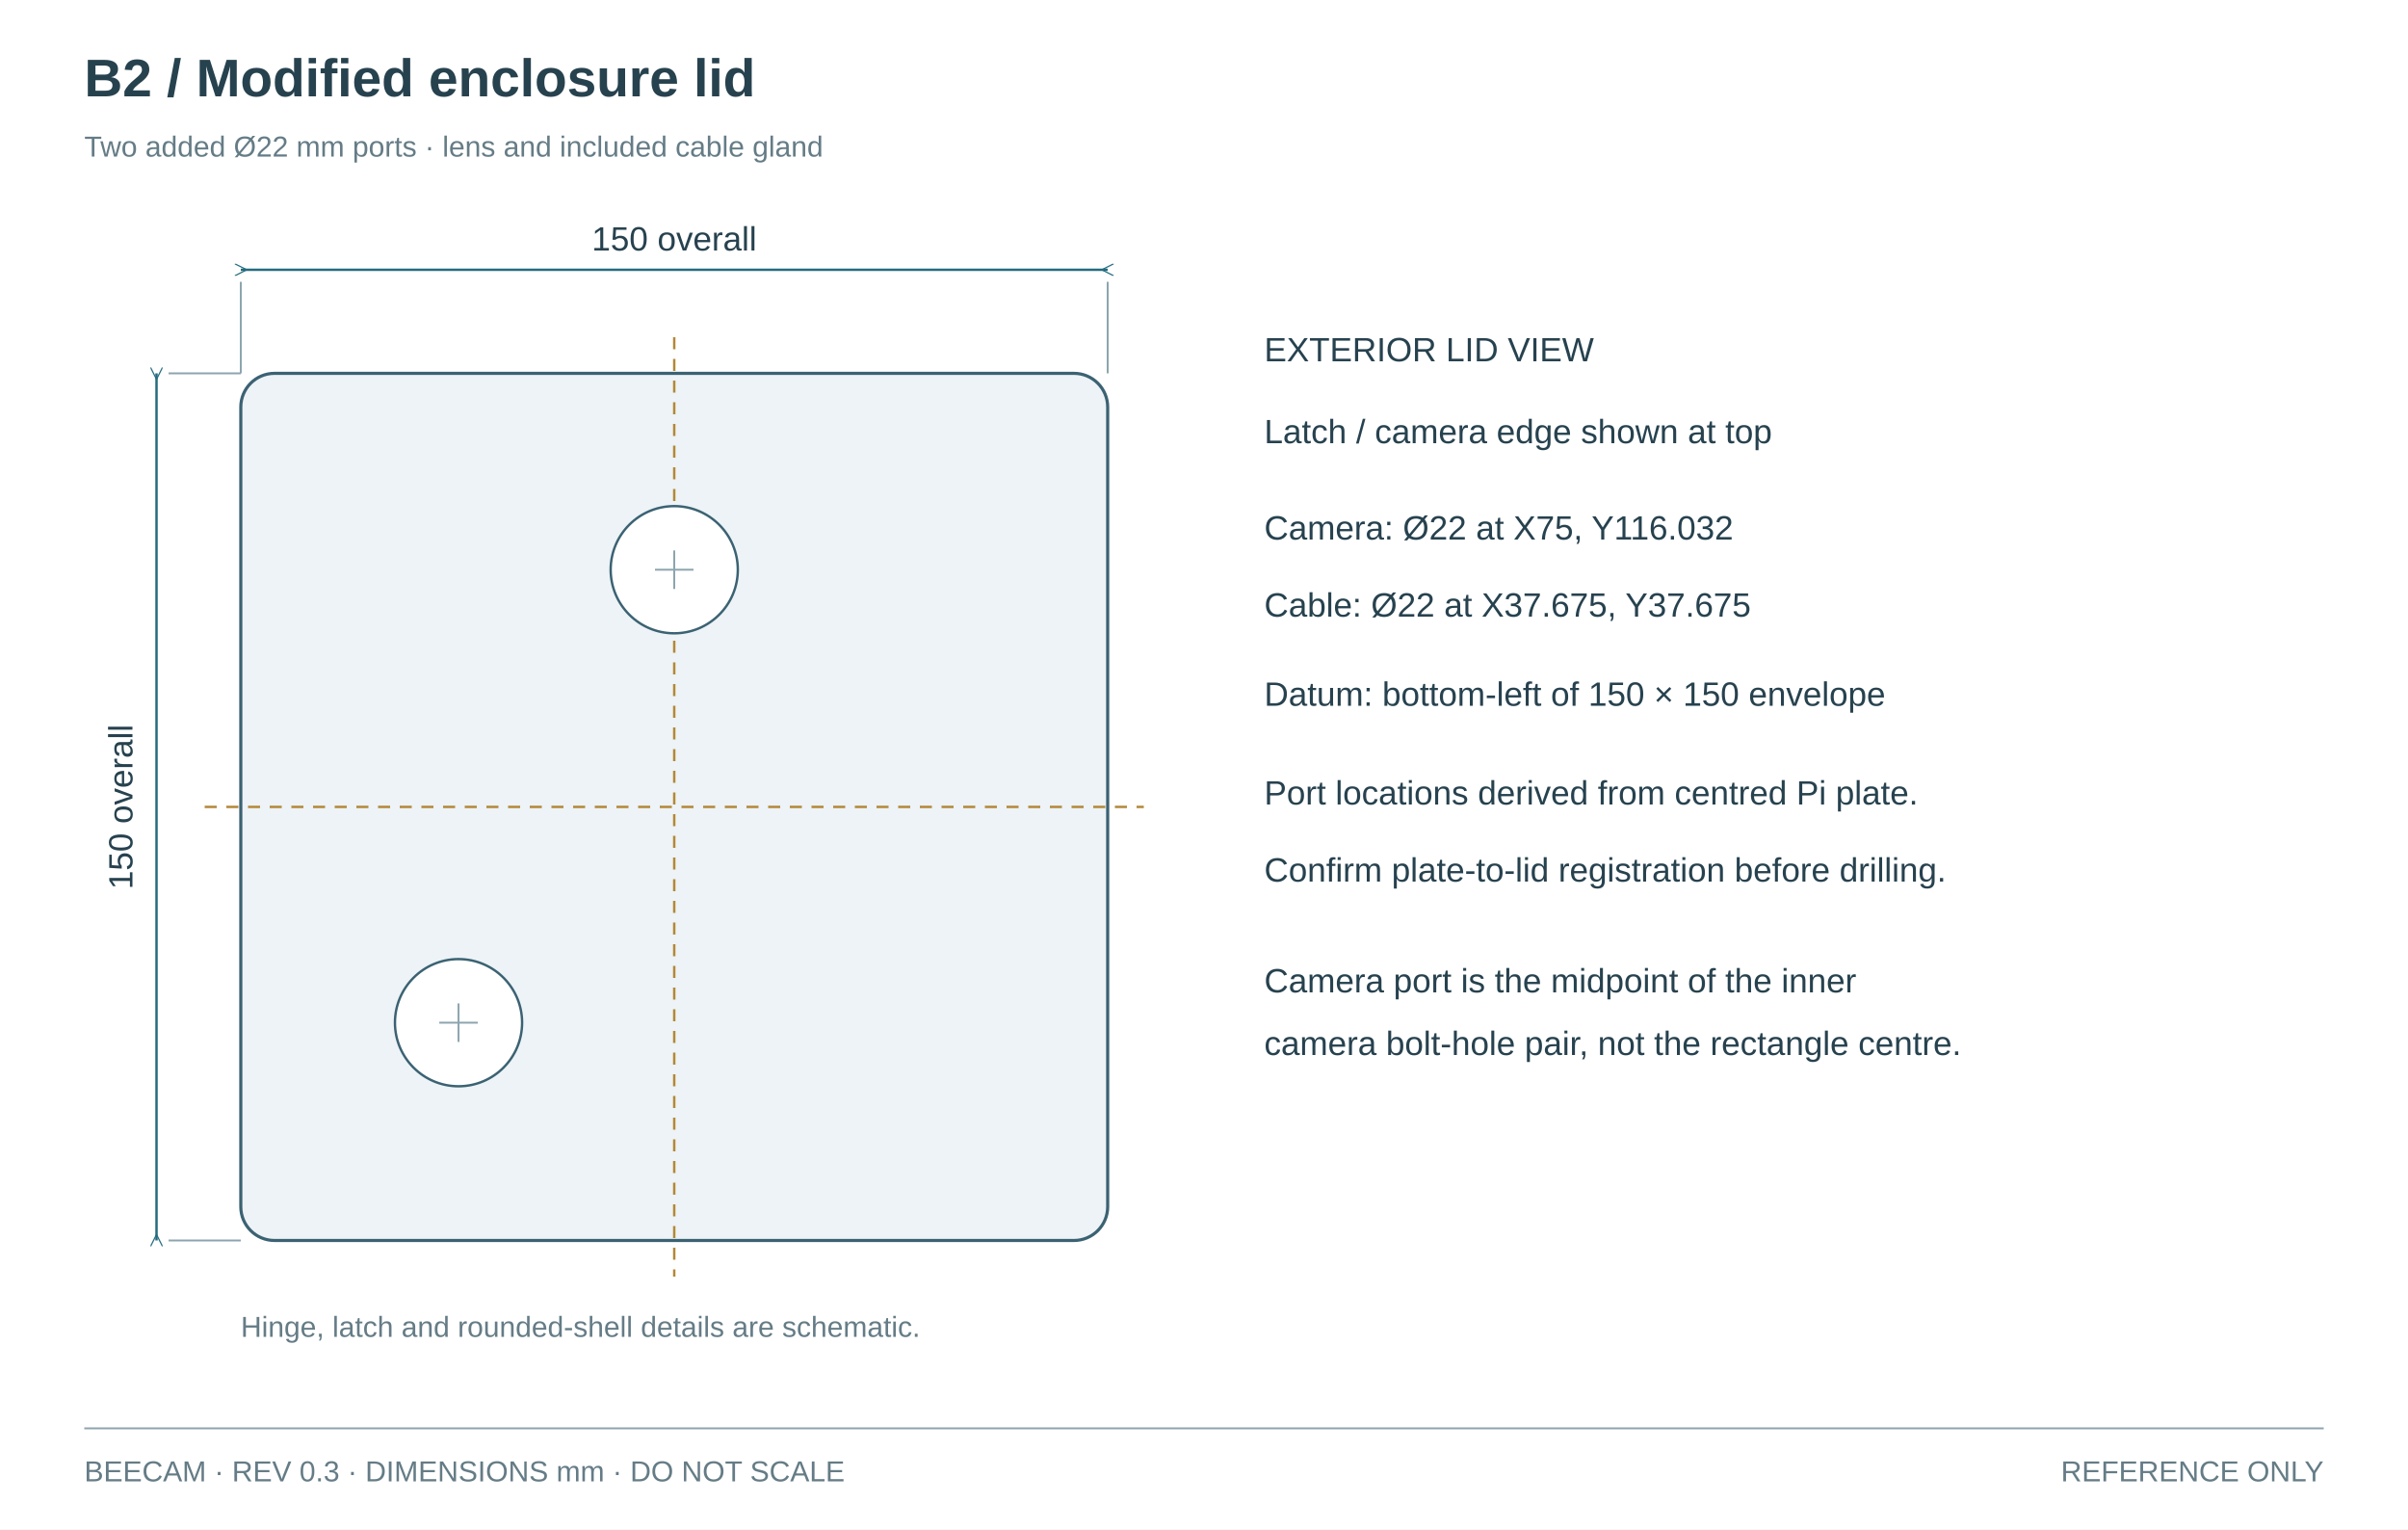
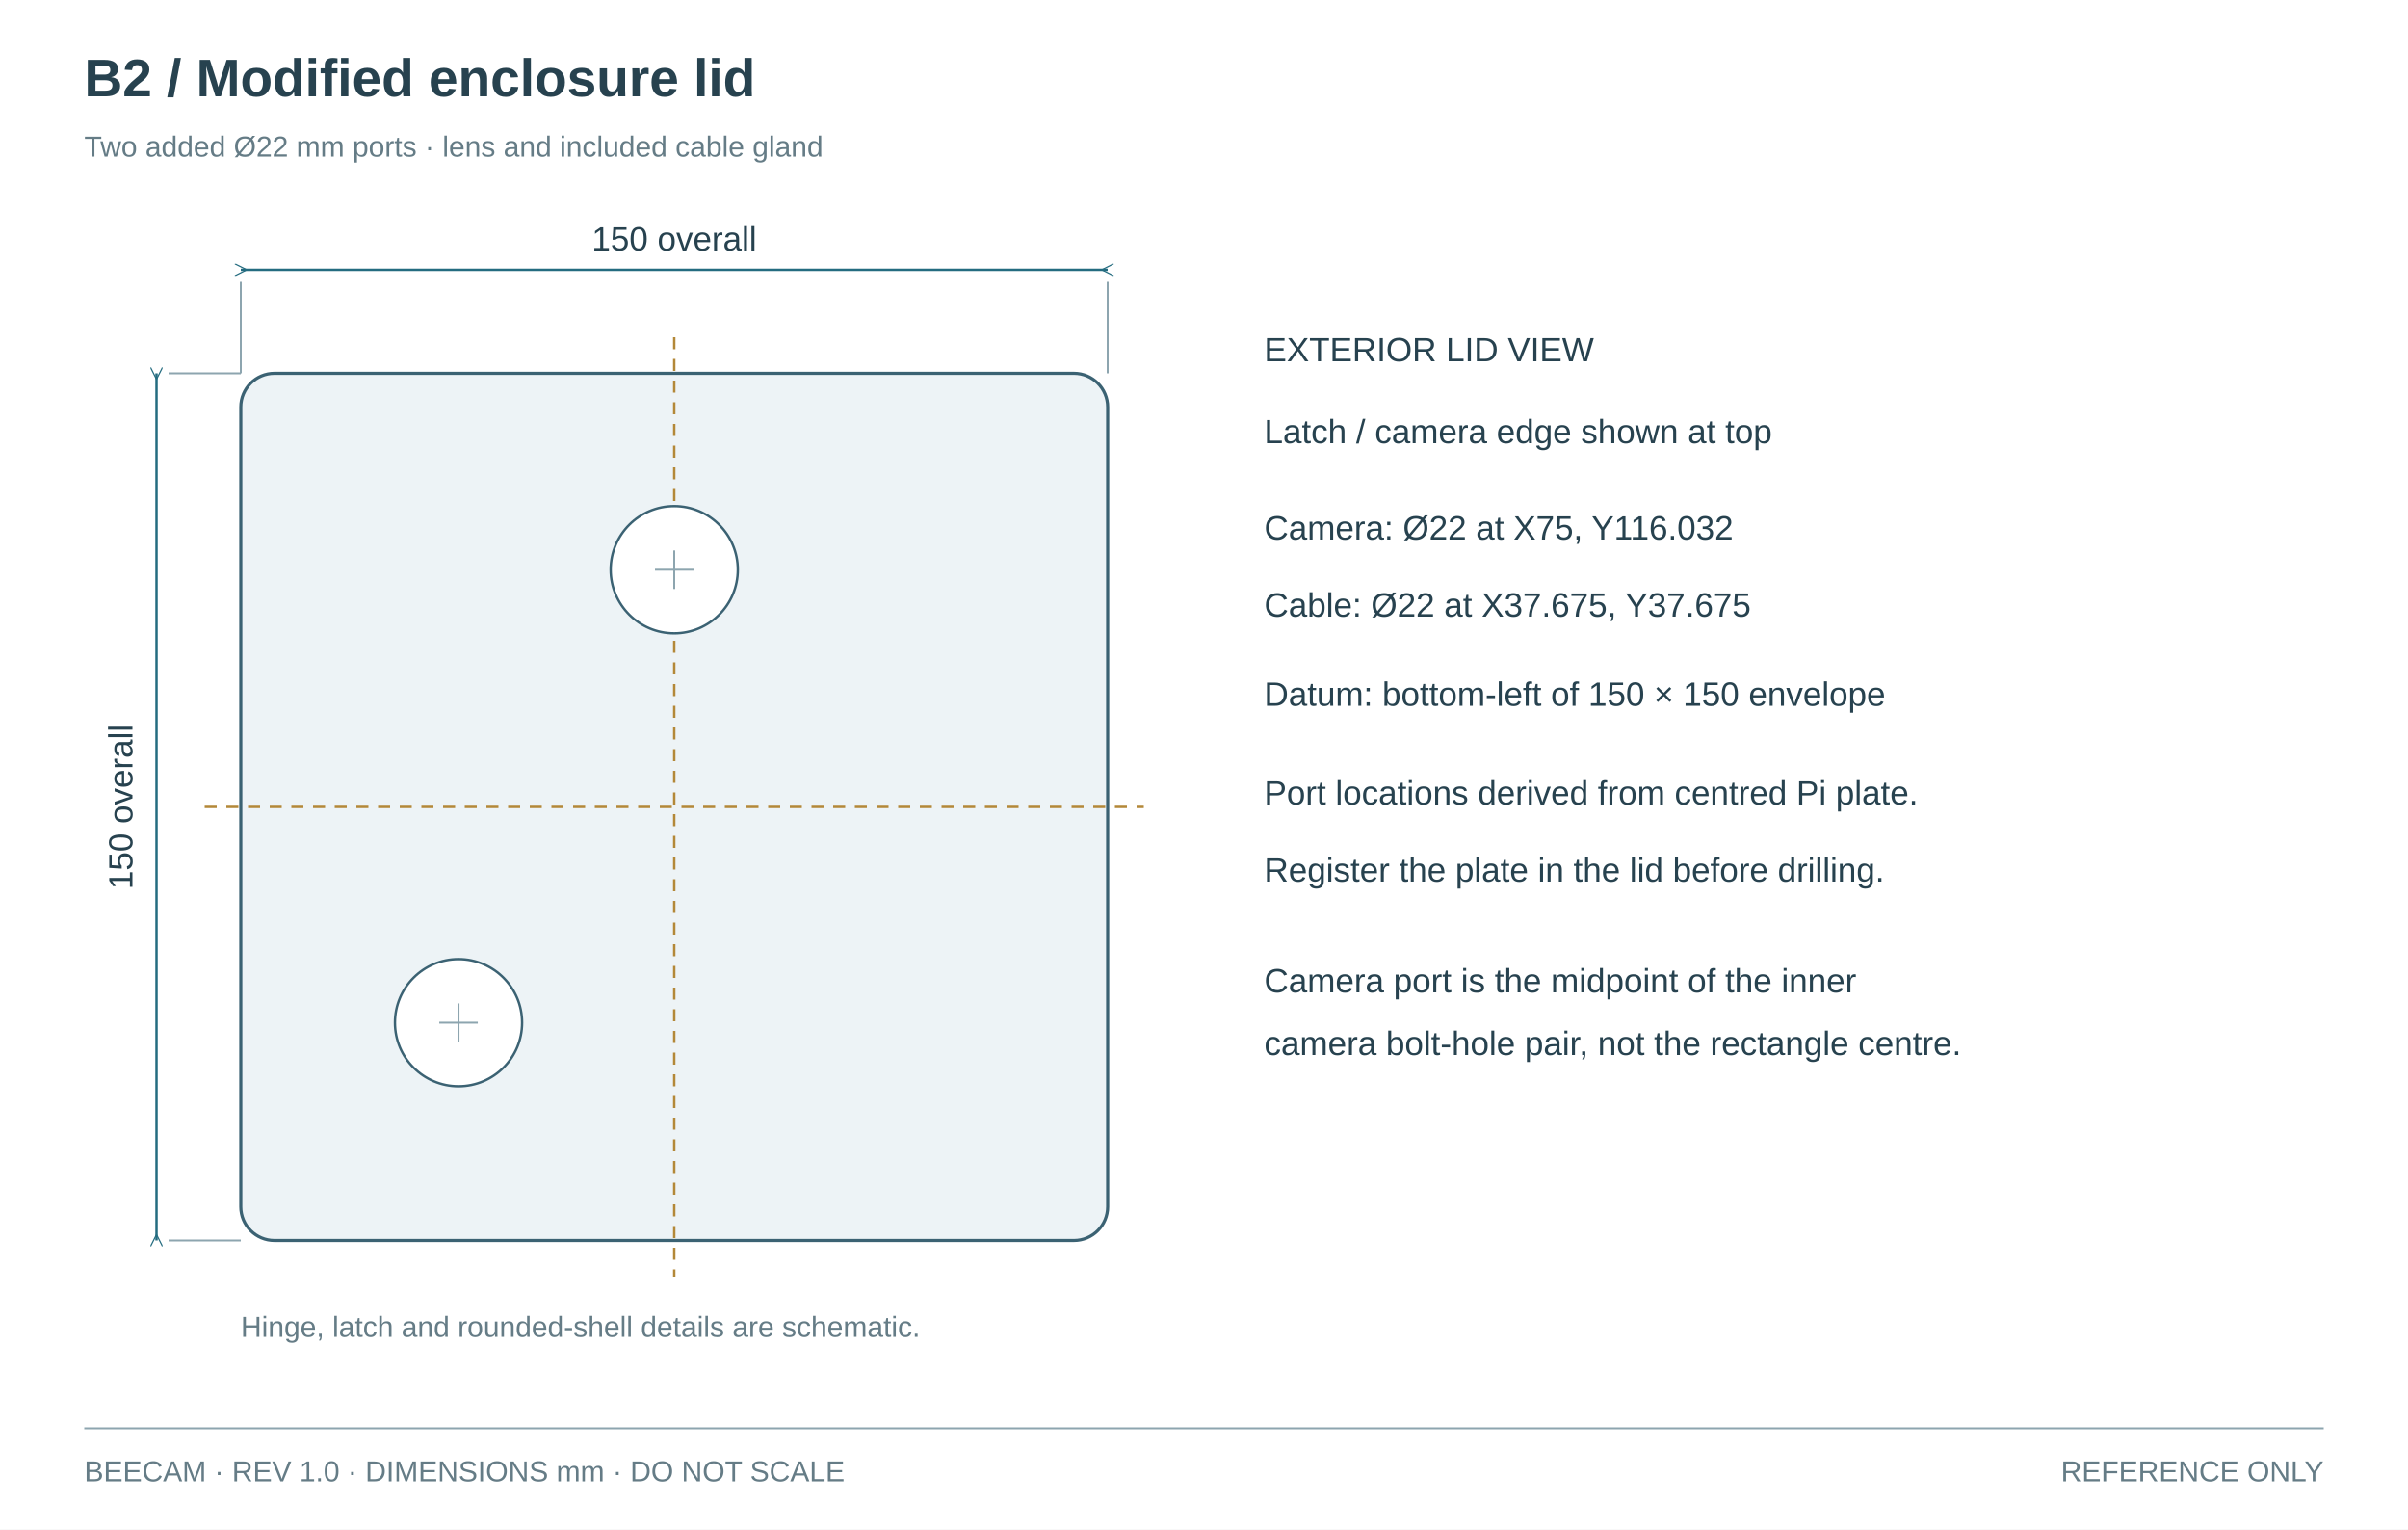
<svg xmlns="http://www.w3.org/2000/svg" width="1000" height="635" viewBox="0 0 1000 635" role="img" aria-label="B2 / Modified enclosure lid">
  <defs>
    <marker id="arrow" viewBox="0 0 10 10" refX="5" refY="5" markerWidth="5" markerHeight="5" orient="auto-start-reverse">
      <path d="M10 0L0 5L10 10" fill="none" stroke="#246c80" />
    </marker>
  </defs>
  <style>text{font-family:Arial,sans-serif;fill:#27424f}.title{font-size:22px;font-weight:600}.label{font-size:14px}.small{font-size:12px;fill:#657c86}.part{fill:#edf3f6;stroke:#3b6273;stroke-width:1.3}.hole{fill:white;stroke:#3b6273;stroke-width:1}.edge{stroke:#3b6273;stroke-width:1;fill:none}.ext{stroke:#8da5af;stroke-width:.8}.dim{stroke:#246c80;stroke-width:1;marker-start:url(#arrow);marker-end:url(#arrow)}.dash{fill:none;stroke:#b38838;stroke-dasharray:5 4;stroke-width:1}</style>
  <rect width="100%" height="100%" fill="white" />
  <text x="35" y="40" class="title" text-anchor="start">B2 / Modified enclosure lid</text>
  <text x="35" y="65" class="small" text-anchor="start">Two added Ø22 mm ports · lens and included cable gland</text>
  <rect x="100" y="155" width="360" height="360" rx="14" class="part" />
  <line x1="280" y1="140" x2="280" y2="530" class="dash" />
  <line x1="85" y1="335" x2="475" y2="335" class="dash" />
  <circle cx="280" cy="236.523" r="26.4" class="hole" />
  <line x1="272" y1="236.523" x2="288" y2="236.523" class="ext" />
  <line x1="280" y1="228.523" x2="280" y2="244.523" class="ext" />
  <circle cx="190.419" cy="424.581" r="26.4" class="hole" />
  <line x1="182.419" y1="424.581" x2="198.419" y2="424.581" class="ext" />
  <line x1="190.419" y1="416.581" x2="190.419" y2="432.581" class="ext" />
  <line x1="100" y1="155" x2="100" y2="117" class="ext" />
  <line x1="460" y1="155" x2="460" y2="117" class="ext" />
  <line x1="100" y1="112" x2="460" y2="112" class="dim" />
  <text x="280" y="104" class="label" text-anchor="middle">150 overall</text>
  <line x1="100" y1="155" x2="70" y2="155" class="ext" />
  <line x1="100" y1="515" x2="70" y2="515" class="ext" />
  <line x1="65" y1="155" x2="65" y2="515" class="dim" />
  <text class="label" transform="translate(55,335) rotate(-90)" text-anchor="middle">150 overall</text>
  <text x="525" y="150" class="label" text-anchor="start">EXTERIOR LID VIEW</text>
  <text x="525" y="184" class="label" text-anchor="start">Latch / camera edge shown at top</text>
  <text x="525" y="224" class="label" text-anchor="start">Camera: Ø22 at X75, Y116.032</text>
  <text x="525" y="256" class="label" text-anchor="start">Cable: Ø22 at X37.675, Y37.675</text>
  <text x="525" y="293" class="label" text-anchor="start">Datum: bottom-left of 150 × 150 envelope</text>
  <text x="525" y="334" class="label" text-anchor="start">Port locations derived from centred Pi plate.</text>
-   <text x="525" y="366" class="label" text-anchor="start">Confirm plate-to-lid registration before drilling.</text>
+   <text x="525" y="366" class="label" text-anchor="start">Register the plate in the lid before drilling.</text>
  <text x="525" y="412" class="label" text-anchor="start">Camera port is the midpoint of the inner</text>
  <text x="525" y="438" class="label" text-anchor="start">camera bolt-hole pair, not the rectangle centre.</text>
  <text x="100" y="555" class="small" text-anchor="start">Hinge, latch and rounded-shell details are schematic.</text>
  <line x1="35" y1="593" x2="965" y2="593" class="ext" />
-   <text x="35" y="615" class="small" text-anchor="start">BEECAM · REV 0.3 · DIMENSIONS mm · DO NOT SCALE</text>
+   <text x="35" y="615" class="small" text-anchor="start">BEECAM · REV 1.0 · DIMENSIONS mm · DO NOT SCALE</text>
  <text x="965" y="615" class="small" text-anchor="end">REFERENCE ONLY</text>
</svg>
